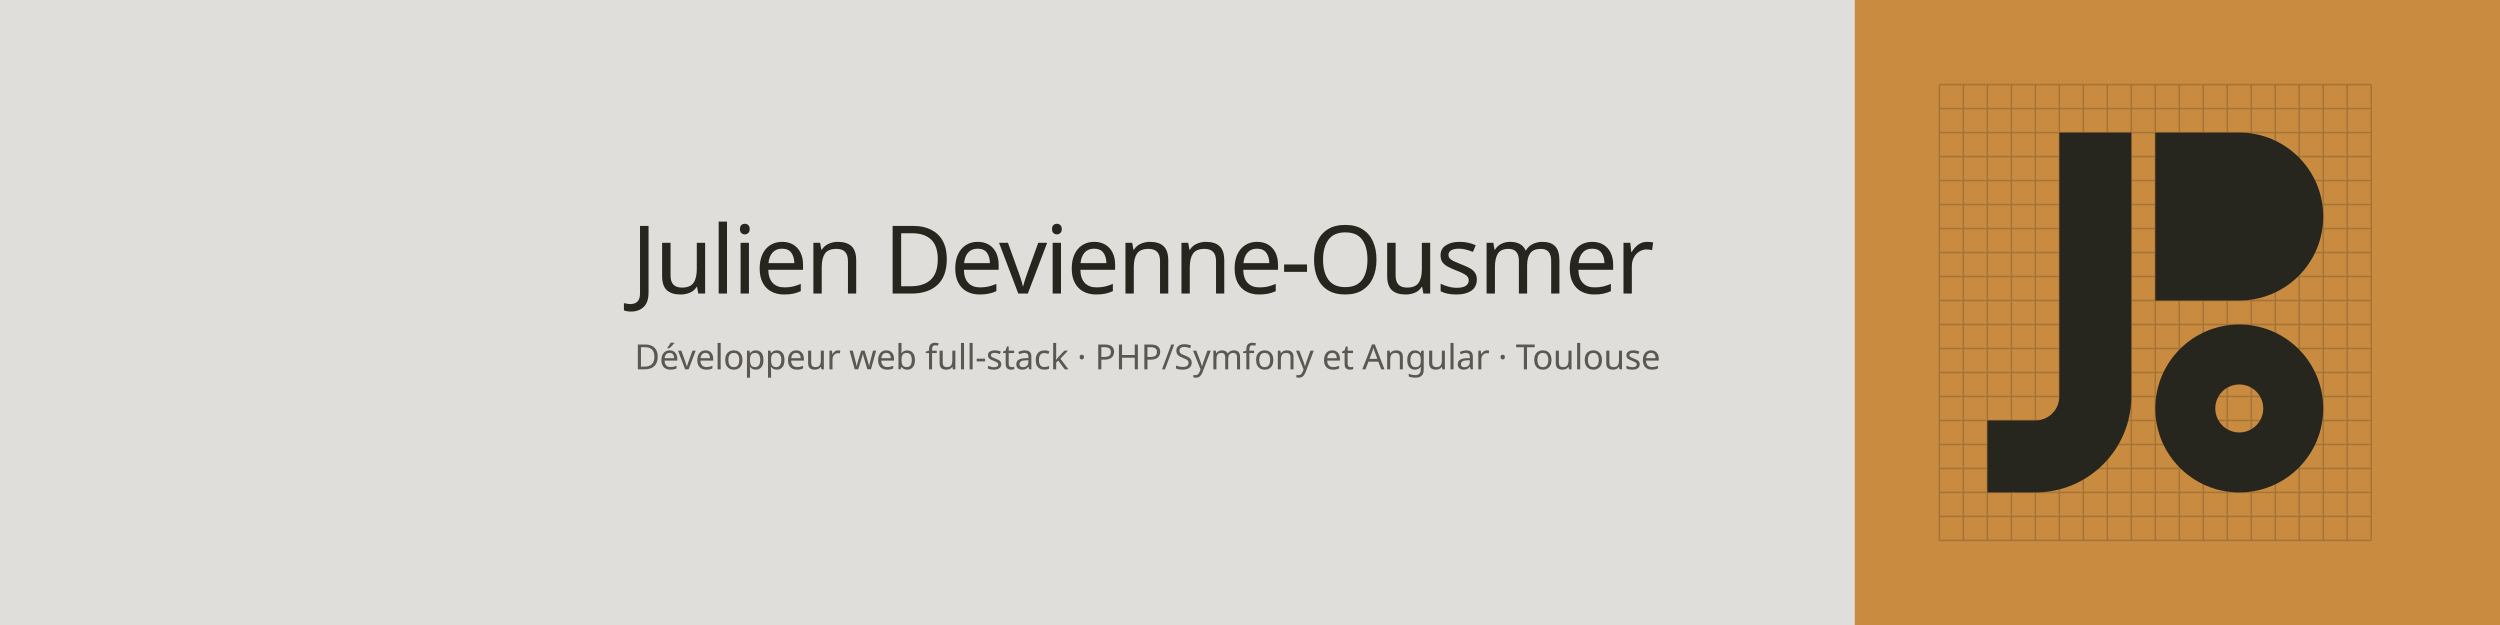
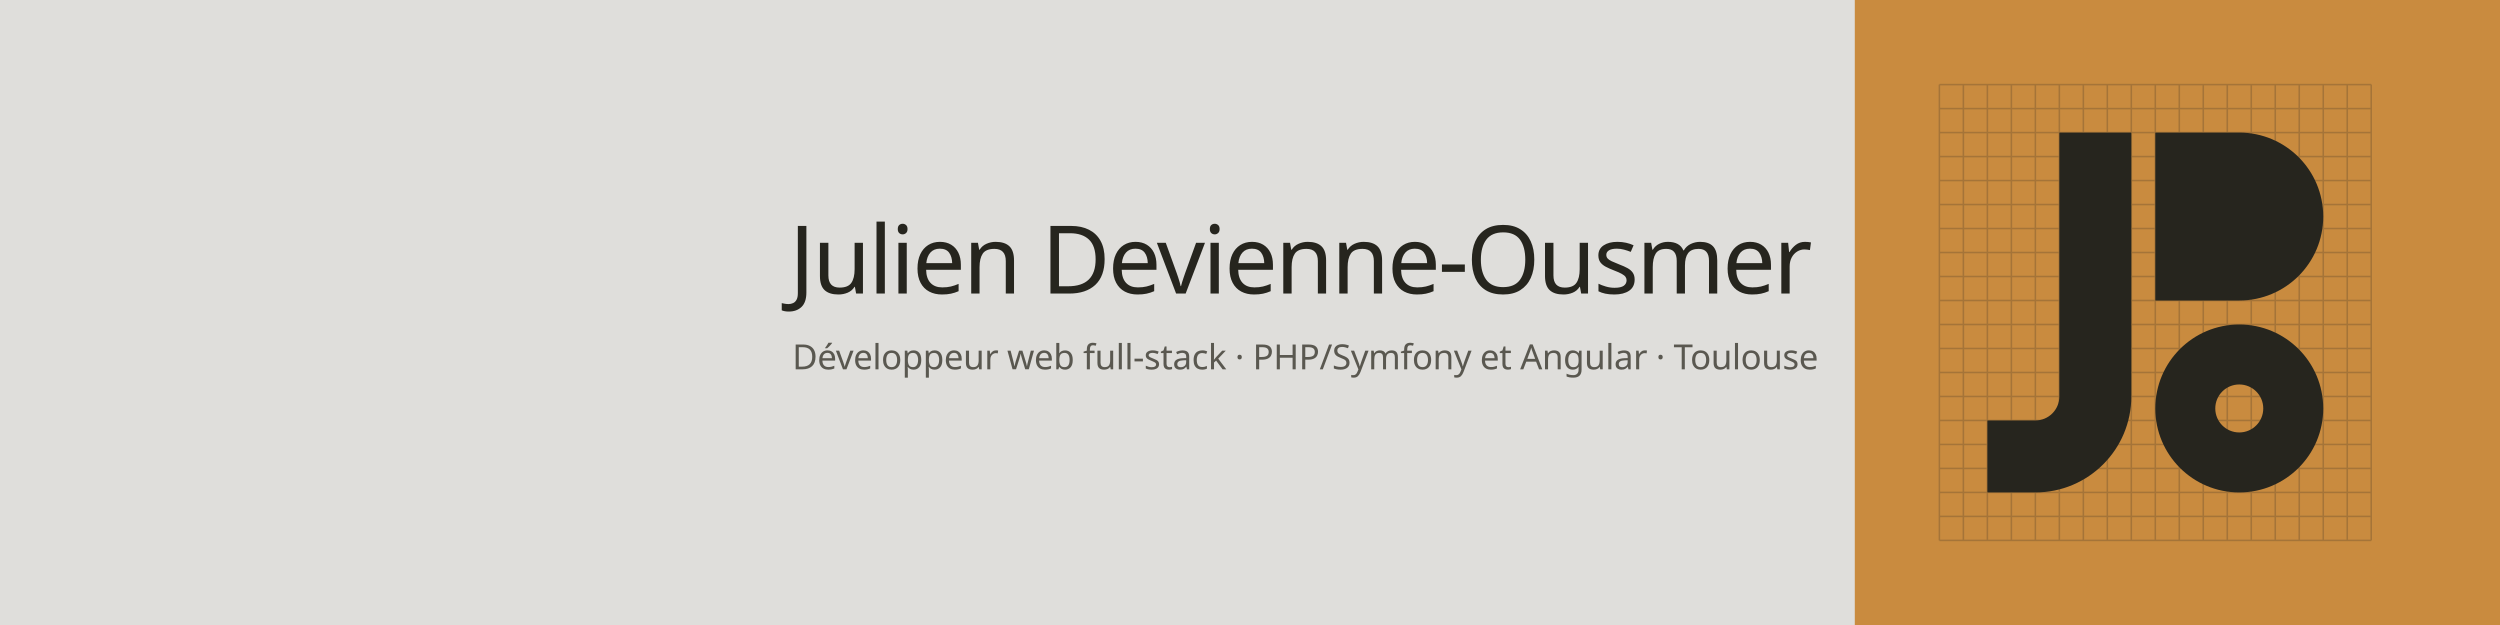
<svg xmlns="http://www.w3.org/2000/svg" viewBox="0 0 1584 396" width="1584" height="396" role="img" aria-label="Julien Devienne-Ousmer, bannière LinkedIn">
  <rect width="1584" height="396" fill="#dfdedb" />
  <rect x="1175.2" width="408.8" height="396" fill="#c98b3f" />
  <g stroke="#26251e" stroke-width="1" fill="none" opacity=".22">
    <path d="M1228.8 53.6v288.8" />
    <path d="M1244 53.6v288.8" />
    <path d="M1259.2 53.6v288.8" />
    <path d="M1274.4 53.6v288.8" />
    <path d="M1289.6 53.6v288.8" />
    <path d="M1304.8 53.6v288.8" />
    <path d="M1320 53.6v288.8" />
    <path d="M1335.2 53.6v288.8" />
    <path d="M1350.4 53.6v288.8" />
    <path d="M1365.6 53.6v288.8" />
    <path d="M1380.8 53.6v288.8" />
    <path d="M1396 53.6v288.8" />
    <path d="M1411.2 53.6v288.8" />
    <path d="M1426.4 53.6v288.8" />
    <path d="M1441.6 53.6v288.8" />
    <path d="M1456.8 53.6v288.8" />
    <path d="M1472 53.6v288.8" />
    <path d="M1487.2 53.6v288.8" />
    <path d="M1502.4 53.6v288.8" />
    <path d="M1228.8 53.6h273.6" />
    <path d="M1228.8 68.8h273.6" />
    <path d="M1228.8 84h273.6" />
    <path d="M1228.8 99.2h273.6" />
    <path d="M1228.8 114.4h273.6" />
    <path d="M1228.8 129.6h273.6" />
    <path d="M1228.8 144.8h273.6" />
    <path d="M1228.8 160h273.6" />
    <path d="M1228.8 175.2h273.6" />
    <path d="M1228.8 190.4h273.6" />
    <path d="M1228.8 205.6h273.6" />
    <path d="M1228.8 220.8h273.6" />
    <path d="M1228.8 236h273.6" />
    <path d="M1228.8 251.2h273.6" />
    <path d="M1228.8 266.4h273.6" />
    <path d="M1228.8 281.6h273.6" />
    <path d="M1228.8 296.8h273.6" />
    <path d="M1228.8 312h273.6" />
    <path d="M1228.8 327.2h273.6" />
    <path d="M1228.8 342.4h273.6" />
  </g>
  <g fill="#26251e" fill-rule="evenodd" transform="translate(1259.2 84) scale(7.6)">
    <path d="M6 0h6v22a8 8 0 0 1-8 8H0v-6h4a2 2 0 0 0 2-2z" />
    <path d="M14 0h7a7 7 0 0 1 0 14h-7z" />
    <path d="M21 16a7 7 0 1 1 0 14a7 7 0 0 1 0-14zm0 5a2 2 0 1 0 0 4a2 2 0 0 0 0-4z" />
  </g>
-   <text x="400" y="186" fill="#26251e" font-family="'Host Grotesk', system-ui, sans-serif" font-size="60" font-weight="400" letter-spacing="-1.6" text-anchor="start">Julien Devienne-Ousmer</text>
-   <text x="402" y="234" fill="#5a5850" font-family="'Host Grotesk', system-ui, sans-serif" font-size="22" font-weight="400" letter-spacing="-0.2" text-anchor="start">Développeur web full-stack · PHP/Symfony et Angular · Toulouse</text>
+   <text x="500" y="186" fill="#26251e" font-family="'Host Grotesk', system-ui, sans-serif" font-size="60" font-weight="400" letter-spacing="-1.6" text-anchor="start">Julien Devienne-Ousmer</text>
+   <text x="502" y="234" fill="#5a5850" font-family="'Host Grotesk', system-ui, sans-serif" font-size="22" font-weight="400" letter-spacing="-0.2" text-anchor="start">Développeur web full-stack · PHP/Symfony et Angular · Toulouse</text>
</svg>
